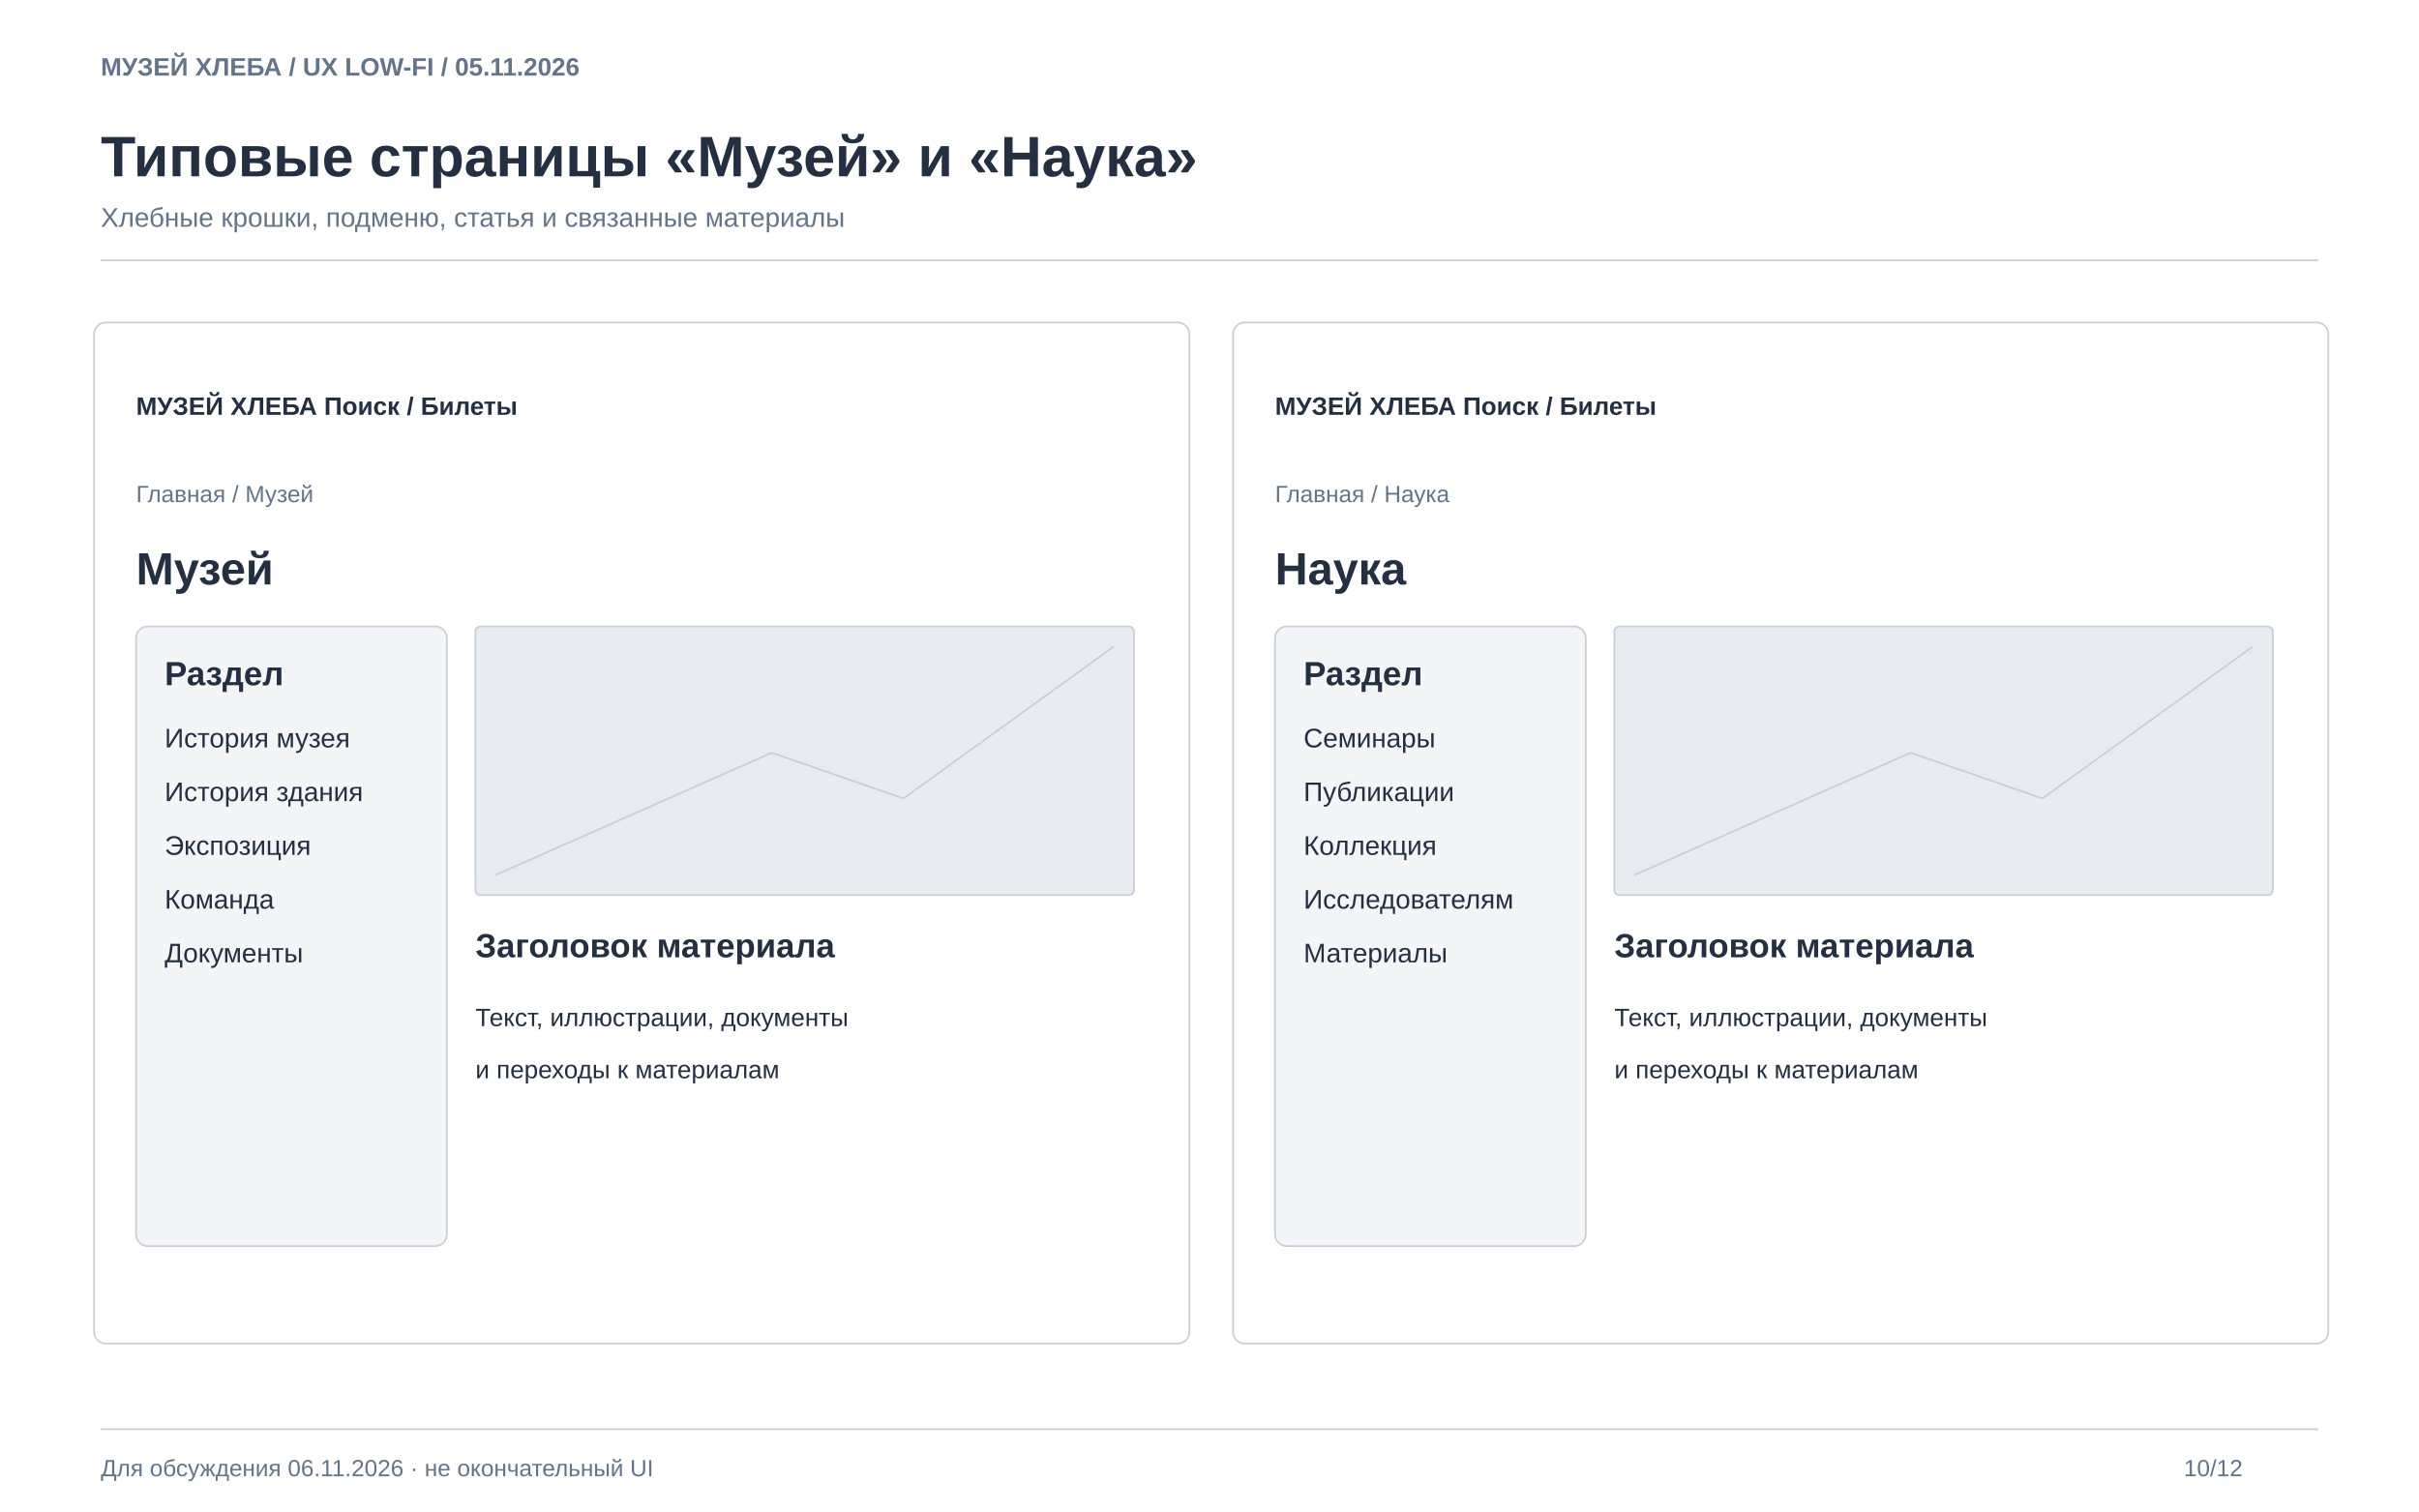
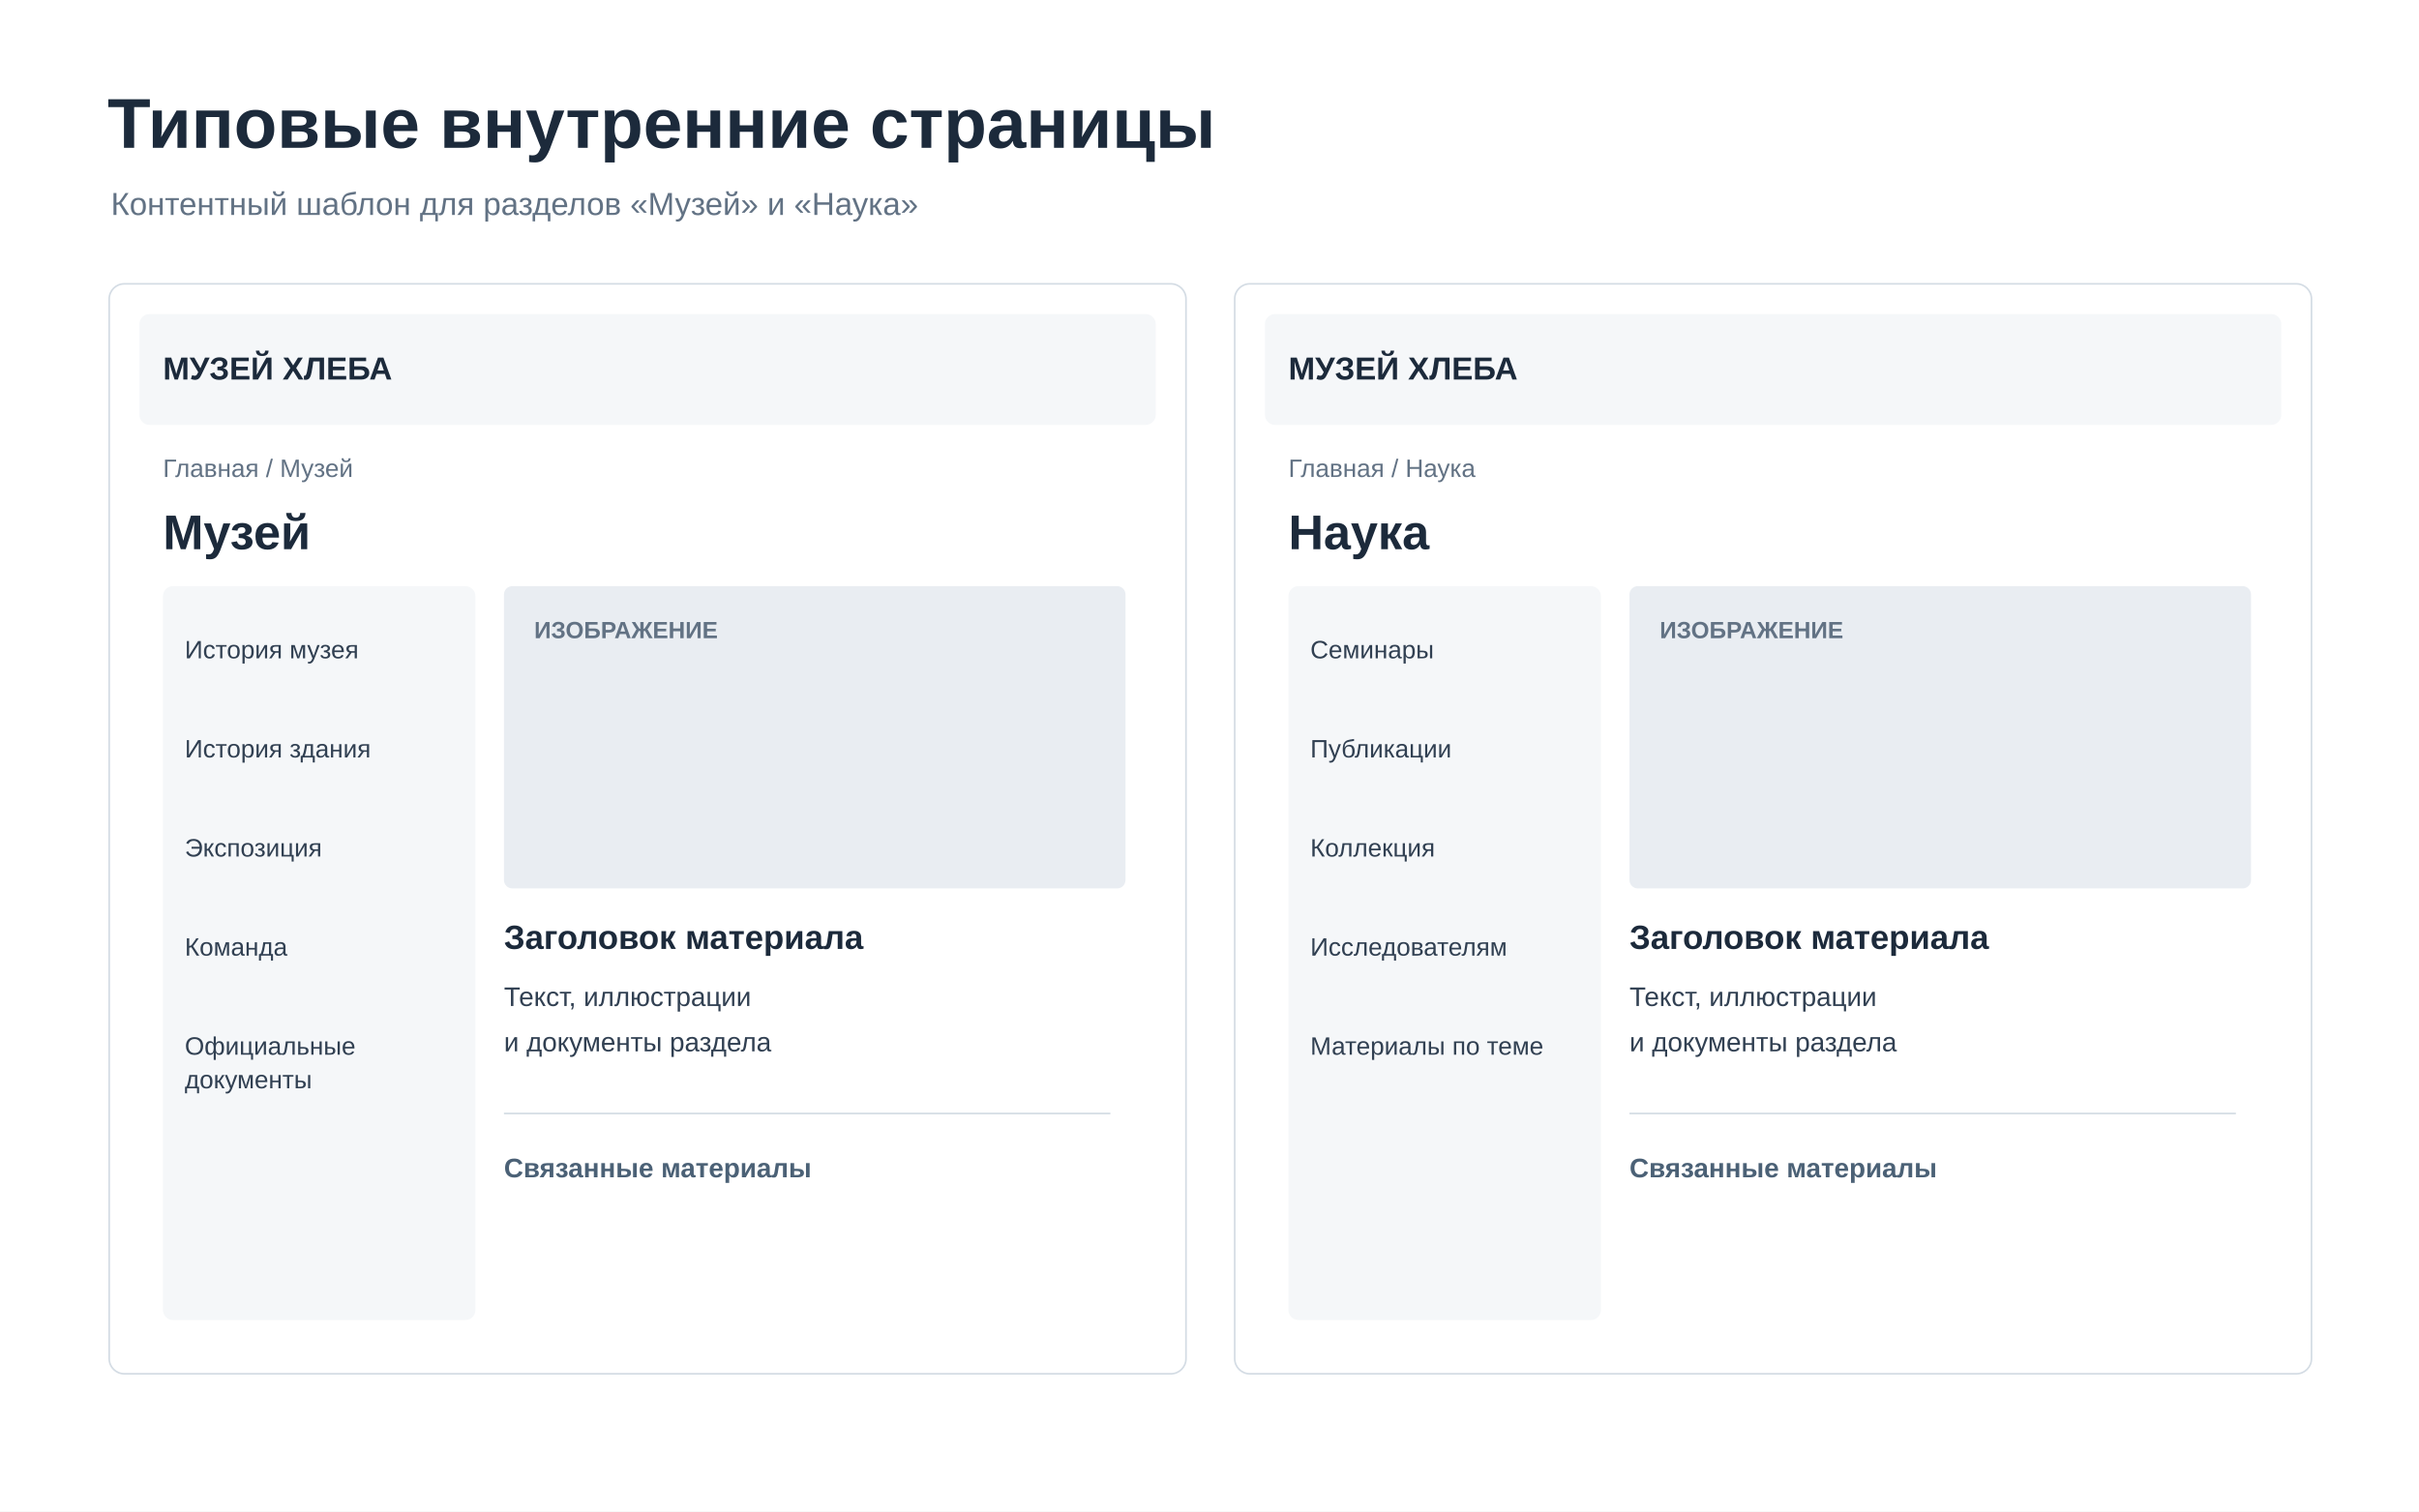
<svg xmlns="http://www.w3.org/2000/svg" width="1440" height="900" viewBox="0 0 1440 900">
-   <rect x="0" y="0" width="1440" height="900" rx="0" fill="#fff" />
-   <text x="60" y="45" font-family="Arial" font-size="15" font-weight="700" fill="#64748b">МУЗЕЙ ХЛЕБА  /  UX LOW-FI  /  05.11.2026</text>
-   <text x="60" y="105" font-family="Arial" font-size="34" font-weight="700" fill="#243042">Типовые страницы «Музей» и «Наука»</text>
-   <text x="60" y="135" font-family="Arial" font-size="16" font-weight="400" fill="#64748b">Хлебные крошки, подменю, статья и связанные материалы</text>
-   <line x1="60" y1="155" x2="1380" y2="155" stroke="#c7ced6" />
-   <line x1="60" y1="851" x2="1380" y2="851" stroke="#c7ced6" />
-   <text x="60" y="879" font-family="Arial" font-size="14" font-weight="400" fill="#64748b">Для обсуждения 06.11.2026 · не окончательный UI</text>
-   <text x="1300" y="879" font-family="Arial" font-size="14" font-weight="400" fill="#64748b">10/12</text>
-   <rect x="56" y="192" width="652" height="608" rx="7" fill="#fff" stroke="#c7ced6" />
-   <text x="81" y="247" font-family="Arial" font-size="15" font-weight="700" fill="#243042">МУЗЕЙ ХЛЕБА    Поиск / Билеты</text>
-   <text x="81" y="299" font-family="Arial" font-size="14" font-weight="400" fill="#64748b">Главная / Музей</text>
-   <text x="81" y="348" font-family="Arial" font-size="27" font-weight="700" fill="#243042">Музей</text>
-   <rect x="81" y="373" width="185" height="369" rx="7" fill="#f3f5f7" stroke="#c7ced6" />
-   <text x="98" y="408" font-family="Arial" font-size="20" font-weight="700" fill="#243042">Раздел</text>
-   <text x="98" y="445" font-family="Arial" font-size="16" font-weight="400" fill="#243042">История музея</text>
-   <text x="98" y="477" font-family="Arial" font-size="16" font-weight="400" fill="#243042">История здания</text>
-   <text x="98" y="509" font-family="Arial" font-size="16" font-weight="400" fill="#243042">Экспозиция</text>
-   <text x="98" y="541" font-family="Arial" font-size="16" font-weight="400" fill="#243042">Команда</text>
-   <text x="98" y="573" font-family="Arial" font-size="16" font-weight="400" fill="#243042">Документы</text>
-   <rect x="283" y="373" width="392" height="160" rx="3" fill="#e8ecf0" stroke="#c7ced6" />
-   <line x1="295" y1="521" x2="459.4" y2="448.2" stroke="#c7ced6" />
-   <line x1="459.4" y1="448.2" x2="537.8" y2="475.4" stroke="#c7ced6" />
-   <line x1="537.8" y1="475.4" x2="663" y2="385" stroke="#c7ced6" />
-   <text x="283" y="570" font-family="Arial" font-size="20" font-weight="700" fill="#243042">Заголовок материала</text>
-   <text x="283" y="611" font-family="Arial" font-size="15" font-weight="400" fill="#243042">Текст, иллюстрации, документы</text>
-   <text x="283" y="642" font-family="Arial" font-size="15" font-weight="400" fill="#243042">и переходы к материалам</text>
-   <rect x="734" y="192" width="652" height="608" rx="7" fill="#fff" stroke="#c7ced6" />
-   <text x="759" y="247" font-family="Arial" font-size="15" font-weight="700" fill="#243042">МУЗЕЙ ХЛЕБА    Поиск / Билеты</text>
-   <text x="759" y="299" font-family="Arial" font-size="14" font-weight="400" fill="#64748b">Главная / Наука</text>
-   <text x="759" y="348" font-family="Arial" font-size="27" font-weight="700" fill="#243042">Наука</text>
-   <rect x="759" y="373" width="185" height="369" rx="7" fill="#f3f5f7" stroke="#c7ced6" />
-   <text x="776" y="408" font-family="Arial" font-size="20" font-weight="700" fill="#243042">Раздел</text>
-   <text x="776" y="445" font-family="Arial" font-size="16" font-weight="400" fill="#243042">Семинары</text>
-   <text x="776" y="477" font-family="Arial" font-size="16" font-weight="400" fill="#243042">Публикации</text>
-   <text x="776" y="509" font-family="Arial" font-size="16" font-weight="400" fill="#243042">Коллекция</text>
-   <text x="776" y="541" font-family="Arial" font-size="16" font-weight="400" fill="#243042">Исследователям</text>
-   <text x="776" y="573" font-family="Arial" font-size="16" font-weight="400" fill="#243042">Материалы</text>
-   <rect x="961" y="373" width="392" height="160" rx="3" fill="#e8ecf0" stroke="#c7ced6" />
-   <line x1="973" y1="521" x2="1137.4" y2="448.2" stroke="#c7ced6" />
-   <line x1="1137.4" y1="448.2" x2="1215.8" y2="475.4" stroke="#c7ced6" />
-   <line x1="1215.8" y1="475.4" x2="1341" y2="385" stroke="#c7ced6" />
-   <text x="961" y="570" font-family="Arial" font-size="20" font-weight="700" fill="#243042">Заголовок материала</text>
-   <text x="961" y="611" font-family="Arial" font-size="15" font-weight="400" fill="#243042">Текст, иллюстрации, документы</text>
-   <text x="961" y="642" font-family="Arial" font-size="15" font-weight="400" fill="#243042">и переходы к материалам</text>
+   <rect x="0" y="0" width="1440" height="900" rx="0" fill="#ffffff" />
+   <text x="64" y="88" font-family="Arial,Helvetica,sans-serif" font-size="42" font-weight="700" fill="#1c2a3b">Типовые внутренние страницы</text>
+   <text x="66" y="128" font-family="Arial,Helvetica,sans-serif" font-size="19" font-weight="400" fill="#627284">Контентный шаблон для разделов «Музей» и «Наука»</text>
+   <rect x="65" y="169" width="641" height="649" rx="9" fill="#ffffff" stroke="#d4dce4" stroke-width="1" />
+   <rect x="83" y="187" width="605" height="66" rx="6" fill="#f5f7f9" />
+   <text x="97" y="226" font-family="Arial,Helvetica,sans-serif" font-size="19" font-weight="700" fill="#1c2a3b">МУЗЕЙ ХЛЕБА</text>
+   <text x="97" y="284" font-family="Arial,Helvetica,sans-serif" font-size="15" font-weight="400" fill="#627284">Главная / Музей</text>
+   <text x="97" y="327" font-family="Arial,Helvetica,sans-serif" font-size="29" font-weight="700" fill="#1c2a3b">Музей</text>
+   <rect x="97" y="349" width="186" height="437" rx="6" fill="#f5f7f9" />
+   <text x="110" y="392" font-family="Arial,Helvetica,sans-serif" font-size="15" font-weight="400" fill="#314052">История музея</text>
+   <text x="110" y="451" font-family="Arial,Helvetica,sans-serif" font-size="15" font-weight="400" fill="#314052">История здания</text>
+   <text x="110" y="510" font-family="Arial,Helvetica,sans-serif" font-size="15" font-weight="400" fill="#314052">Экспозиция</text>
+   <text x="110" y="569" font-family="Arial,Helvetica,sans-serif" font-size="15" font-weight="400" fill="#314052">Команда</text>
+   <text x="110" y="628" font-family="Arial,Helvetica,sans-serif" font-size="15" font-weight="400" fill="#314052">Официальные</text>
+   <text x="110" y="648" font-family="Arial,Helvetica,sans-serif" font-size="15" font-weight="400" fill="#314052">документы</text>
+   <rect x="300" y="349" width="370" height="180" rx="5" fill="#e9edf2" />
+   <text x="318" y="380" font-family="Arial,Helvetica,sans-serif" font-size="14" font-weight="700" fill="#627284">ИЗОБРАЖЕНИЕ</text>
+   <text x="300" y="565" font-family="Arial,Helvetica,sans-serif" font-size="20" font-weight="700" fill="#1c2a3b">Заголовок материала</text>
+   <text x="300" y="599" font-family="Arial,Helvetica,sans-serif" font-size="16" font-weight="400" fill="#314052">Текст, иллюстрации</text>
+   <text x="300" y="626" font-family="Arial,Helvetica,sans-serif" font-size="16" font-weight="400" fill="#314052">и документы раздела</text>
+   <path d="M300 663 L661 663" stroke="#d4dce4" stroke-width="1" fill="none" />
+   <text x="300" y="701" font-family="Arial,Helvetica,sans-serif" font-size="16" font-weight="700" fill="#4b6176">Связанные материалы</text>
+   <rect x="735" y="169" width="641" height="649" rx="9" fill="#ffffff" stroke="#d4dce4" stroke-width="1" />
+   <rect x="753" y="187" width="605" height="66" rx="6" fill="#f5f7f9" />
+   <text x="767" y="226" font-family="Arial,Helvetica,sans-serif" font-size="19" font-weight="700" fill="#1c2a3b">МУЗЕЙ ХЛЕБА</text>
+   <text x="767" y="284" font-family="Arial,Helvetica,sans-serif" font-size="15" font-weight="400" fill="#627284">Главная / Наука</text>
+   <text x="767" y="327" font-family="Arial,Helvetica,sans-serif" font-size="29" font-weight="700" fill="#1c2a3b">Наука</text>
+   <rect x="767" y="349" width="186" height="437" rx="6" fill="#f5f7f9" />
+   <text x="780" y="392" font-family="Arial,Helvetica,sans-serif" font-size="15" font-weight="400" fill="#314052">Семинары</text>
+   <text x="780" y="451" font-family="Arial,Helvetica,sans-serif" font-size="15" font-weight="400" fill="#314052">Публикации</text>
+   <text x="780" y="510" font-family="Arial,Helvetica,sans-serif" font-size="15" font-weight="400" fill="#314052">Коллекция</text>
+   <text x="780" y="569" font-family="Arial,Helvetica,sans-serif" font-size="15" font-weight="400" fill="#314052">Исследователям</text>
+   <text x="780" y="628" font-family="Arial,Helvetica,sans-serif" font-size="15" font-weight="400" fill="#314052">Материалы по теме</text>
+   <rect x="970" y="349" width="370" height="180" rx="5" fill="#e9edf2" />
+   <text x="988" y="380" font-family="Arial,Helvetica,sans-serif" font-size="14" font-weight="700" fill="#627284">ИЗОБРАЖЕНИЕ</text>
+   <text x="970" y="565" font-family="Arial,Helvetica,sans-serif" font-size="20" font-weight="700" fill="#1c2a3b">Заголовок материала</text>
+   <text x="970" y="599" font-family="Arial,Helvetica,sans-serif" font-size="16" font-weight="400" fill="#314052">Текст, иллюстрации</text>
+   <text x="970" y="626" font-family="Arial,Helvetica,sans-serif" font-size="16" font-weight="400" fill="#314052">и документы раздела</text>
+   <path d="M970 663 L1331 663" stroke="#d4dce4" stroke-width="1" fill="none" />
+   <text x="970" y="701" font-family="Arial,Helvetica,sans-serif" font-size="16" font-weight="700" fill="#4b6176">Связанные материалы</text>
</svg>
